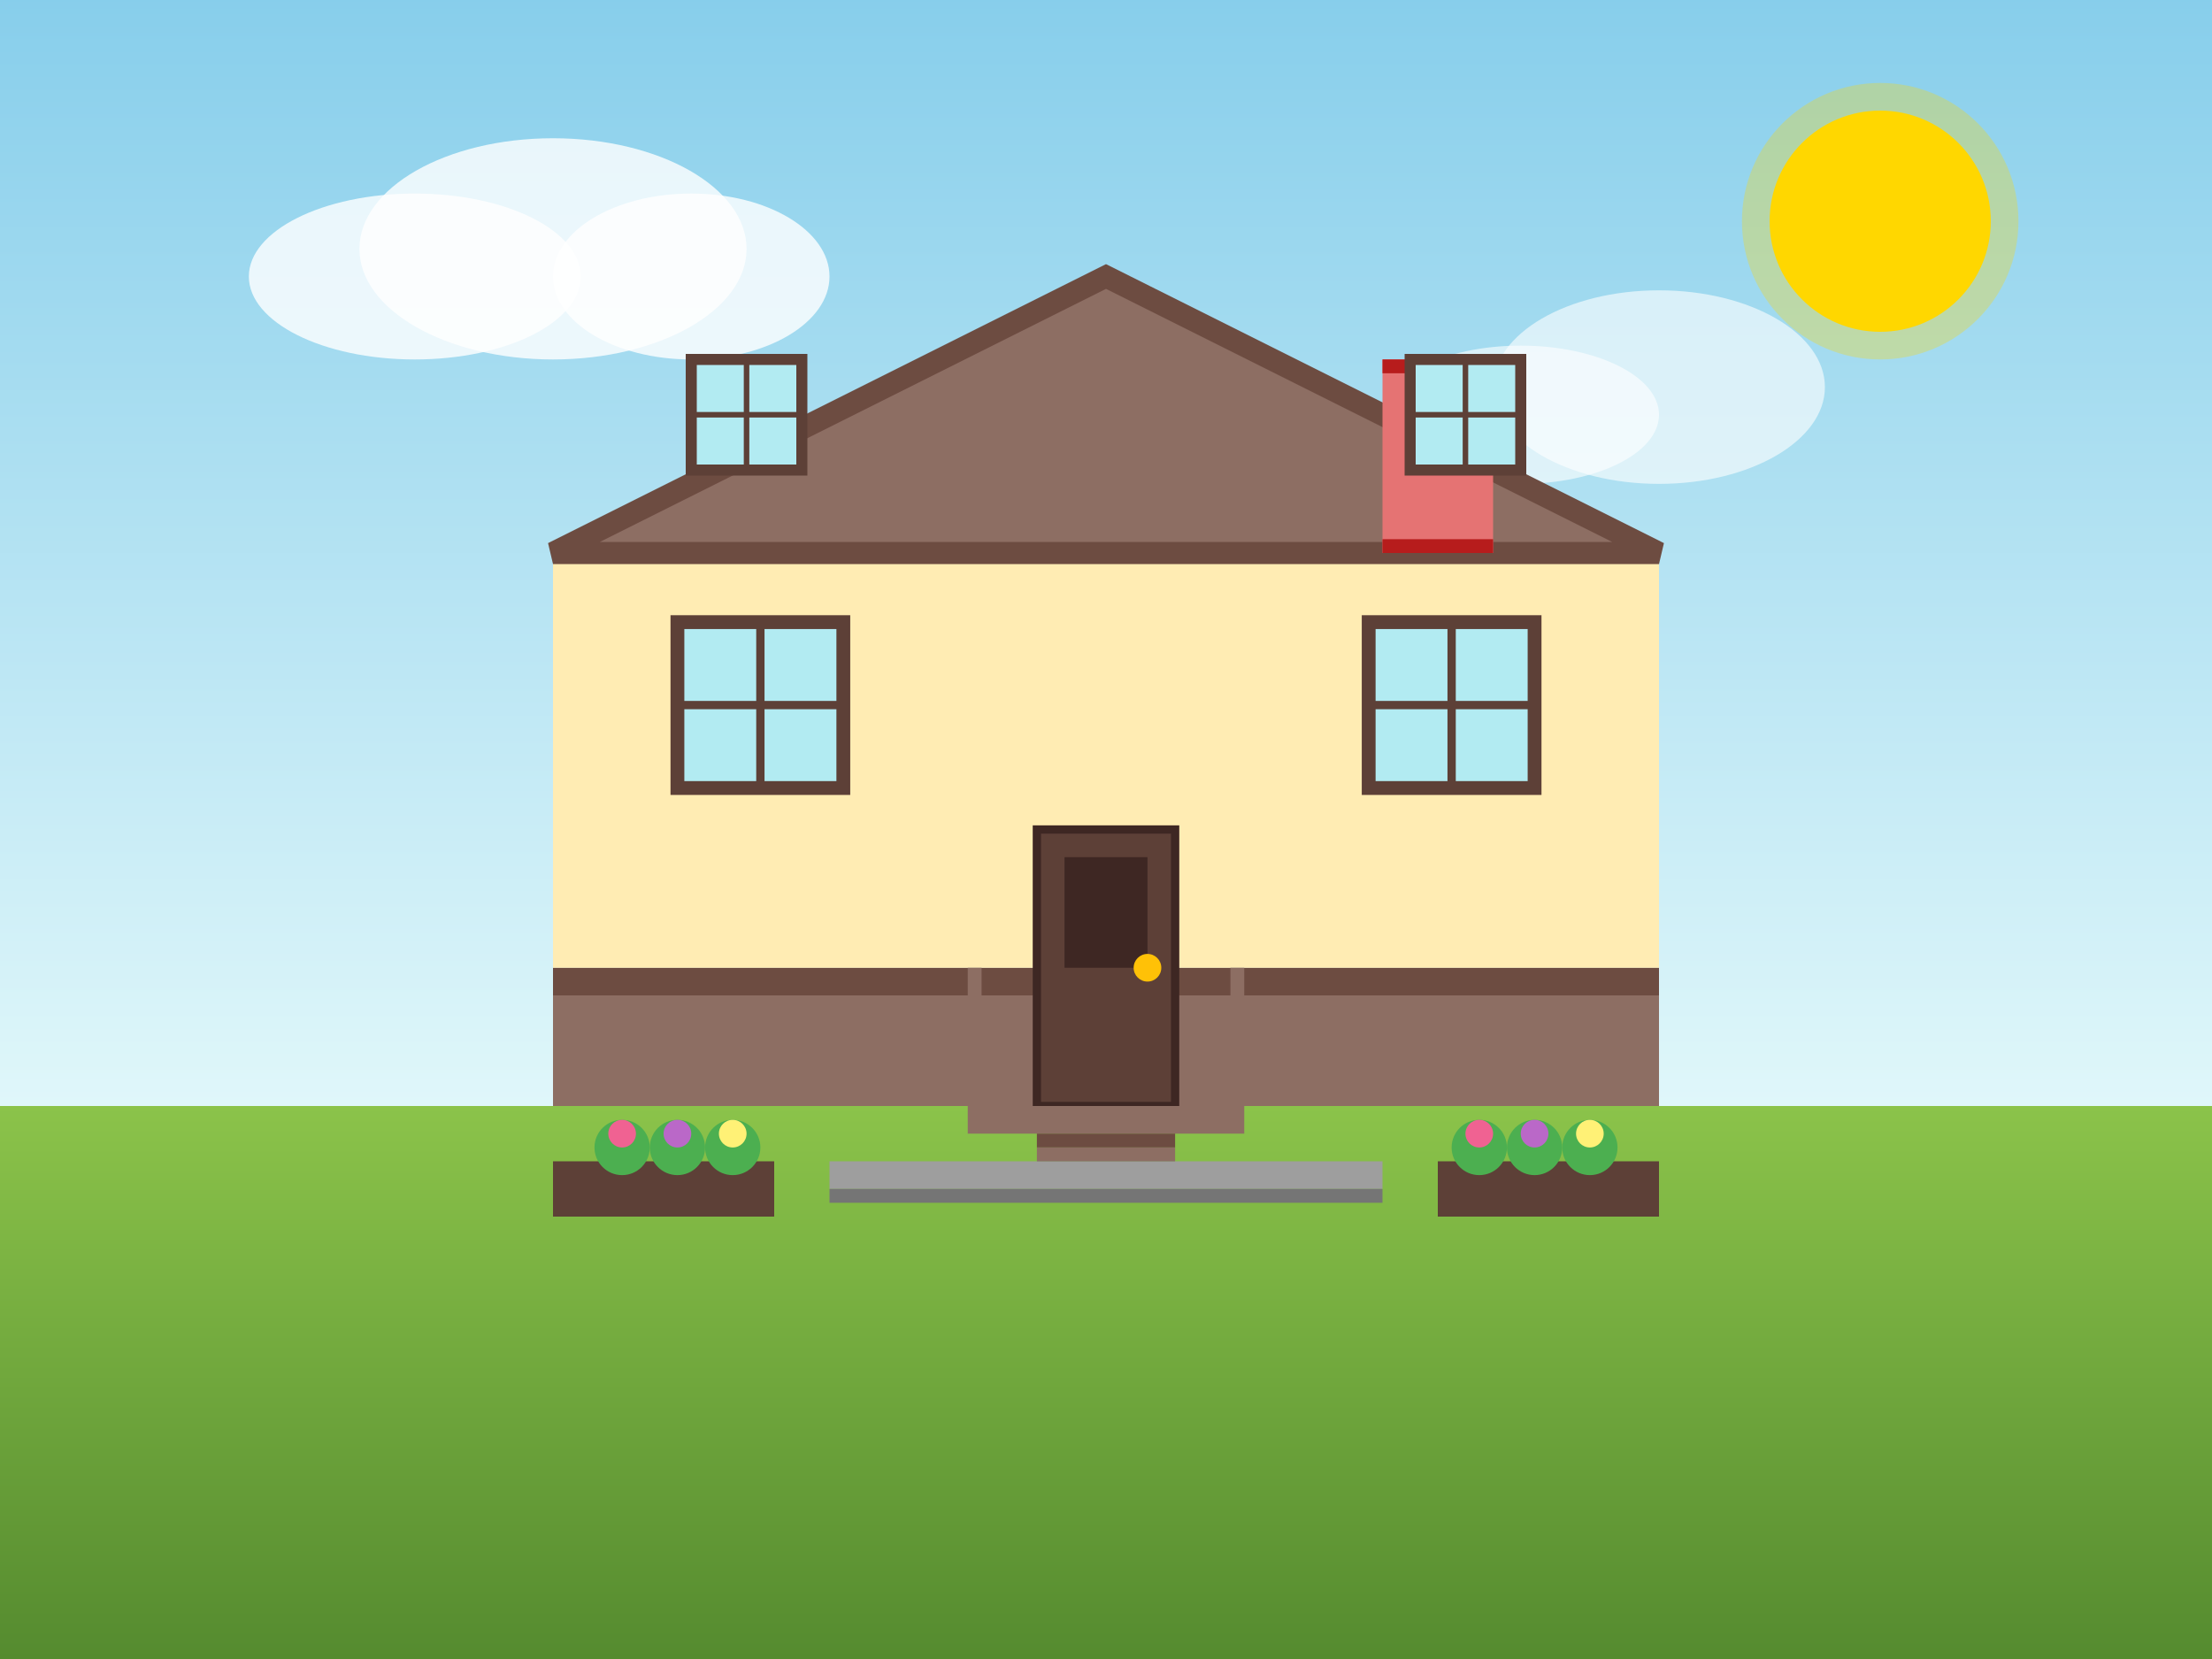
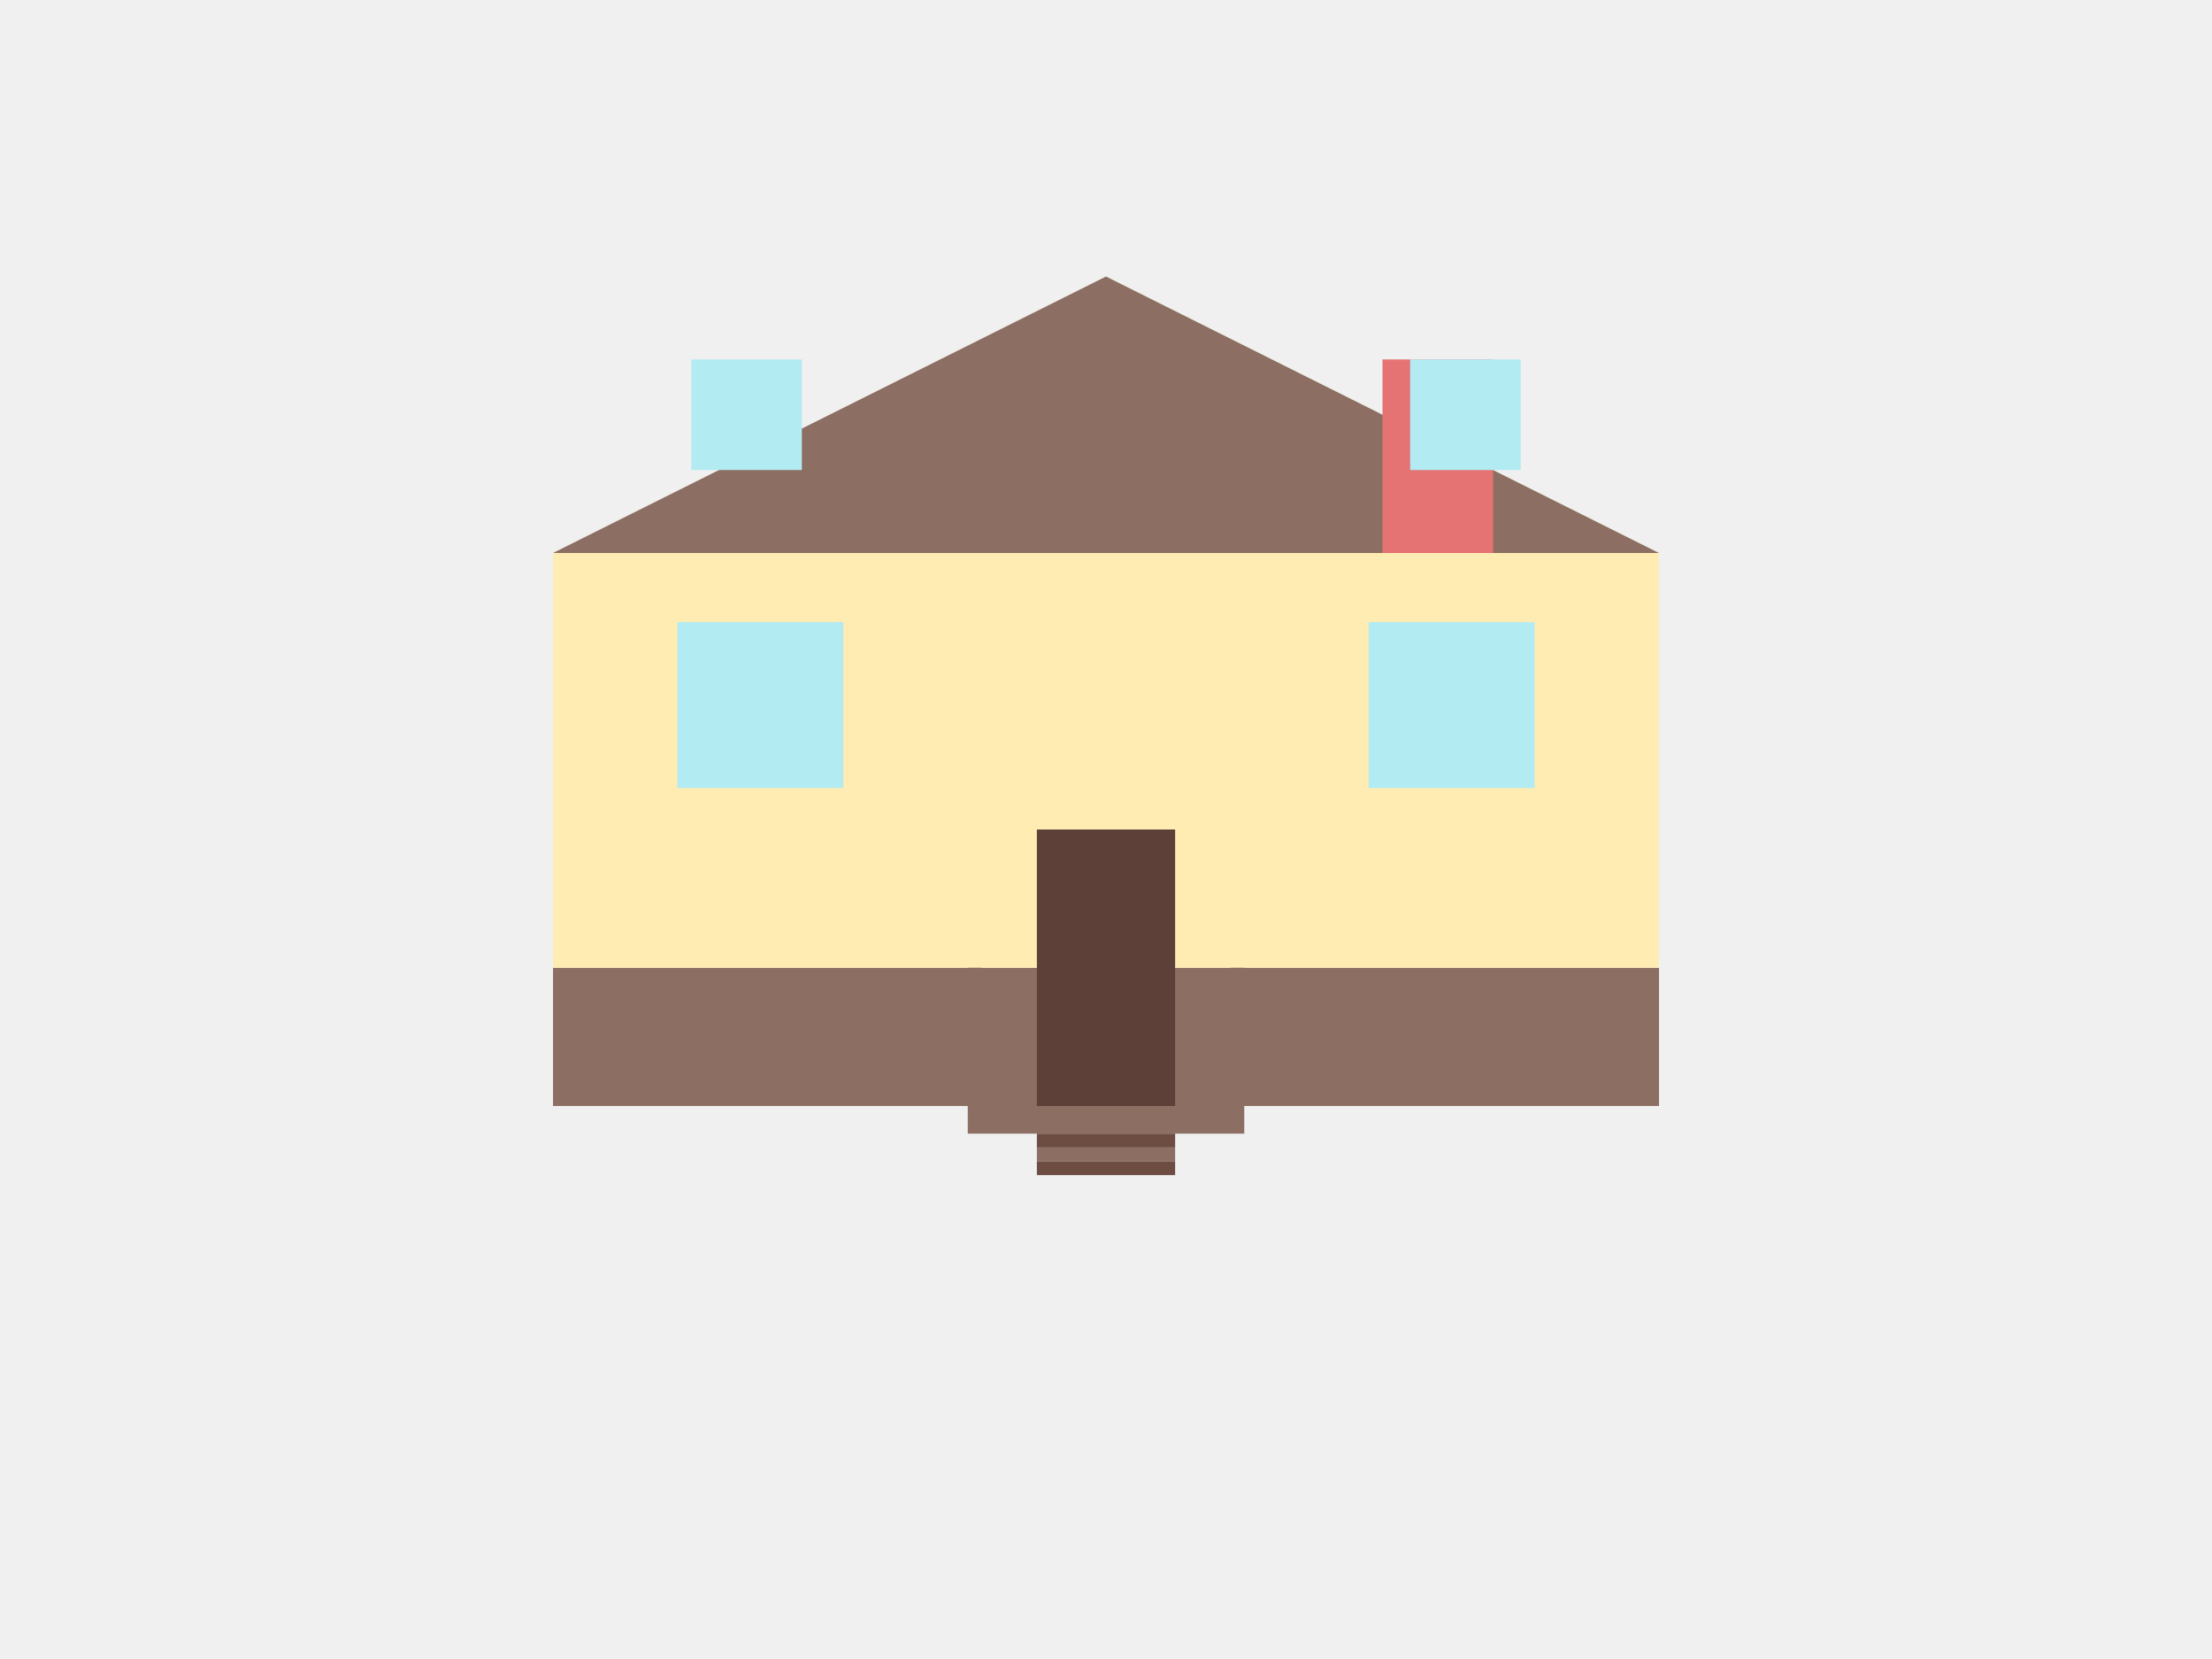
<svg xmlns="http://www.w3.org/2000/svg" viewBox="0 0 800 600">
-   <g id="environment-layer">
-     <linearGradient id="sky-gradient" x1="0%" y1="0%" x2="0%" y2="100%">
-       <stop offset="0%" style="stop-color:#87CEEB" />
-       <stop offset="100%" style="stop-color:#E0F7FA" />
-     </linearGradient>
-     <rect width="800" height="400" fill="url(#sky-gradient)" />
-     <circle cx="680" cy="80" r="40" fill="#FFD700" />
-     <circle cx="680" cy="80" r="50" fill="#FFD700" opacity="0.3" />
-     <ellipse cx="150" cy="100" rx="60" ry="30" fill="white" opacity="0.8" />
-     <ellipse cx="200" cy="90" rx="70" ry="40" fill="white" opacity="0.8" />
-     <ellipse cx="250" cy="100" rx="50" ry="30" fill="white" opacity="0.8" />
-     <ellipse cx="550" cy="150" rx="50" ry="25" fill="white" opacity="0.6" />
-     <ellipse cx="600" cy="140" rx="60" ry="35" fill="white" opacity="0.6" />
-     <linearGradient id="ground-gradient" x1="0%" y1="0%" x2="0%" y2="100%">
-       <stop offset="0%" style="stop-color:#8BC34A" />
-       <stop offset="100%" style="stop-color:#558B2F" />
-     </linearGradient>
-     <rect y="400" width="800" height="200" fill="url(#ground-gradient)" />
-   </g>
  <g id="house-structure">
    <rect x="200" y="350" width="400" height="50" fill="#8D6E63" />
-     <rect x="200" y="350" width="400" height="10" fill="#6D4C41" />
    <rect x="200" y="200" width="400" height="150" fill="#FFECB3" />
    <polygon points="200,200 400,100 600,200" fill="#8D6E63" />
-     <polygon points="200,200 400,100 600,200" stroke="#6D4C41" stroke-width="8" fill="none" />
    <rect x="500" y="130" width="40" height="70" fill="#E57373" />
-     <rect x="500" y="130" width="40" height="5" fill="#B71C1C" />
-     <rect x="500" y="195" width="40" height="5" fill="#B71C1C" />
    <rect x="245" y="225" width="60" height="60" fill="#B2EBF2" />
-     <rect x="245" y="225" width="60" height="60" stroke="#5D4037" stroke-width="5" fill="none" />
-     <line x1="275" y1="225" x2="275" y2="285" stroke="#5D4037" stroke-width="3" />
-     <line x1="245" y1="255" x2="305" y2="255" stroke="#5D4037" stroke-width="3" />
    <rect x="495" y="225" width="60" height="60" fill="#B2EBF2" />
-     <rect x="495" y="225" width="60" height="60" stroke="#5D4037" stroke-width="5" fill="none" />
-     <line x1="525" y1="225" x2="525" y2="285" stroke="#5D4037" stroke-width="3" />
-     <line x1="495" y1="255" x2="555" y2="255" stroke="#5D4037" stroke-width="3" />
    <rect x="250" y="130" width="40" height="40" fill="#B2EBF2" />
-     <rect x="250" y="130" width="40" height="40" stroke="#5D4037" stroke-width="4" fill="none" />
-     <line x1="270" y1="130" x2="270" y2="170" stroke="#5D4037" stroke-width="2" />
-     <line x1="250" y1="150" x2="290" y2="150" stroke="#5D4037" stroke-width="2" />
    <rect x="510" y="130" width="40" height="40" fill="#B2EBF2" />
-     <rect x="510" y="130" width="40" height="40" stroke="#5D4037" stroke-width="4" fill="none" />
-     <line x1="530" y1="130" x2="530" y2="170" stroke="#5D4037" stroke-width="2" />
-     <line x1="510" y1="150" x2="550" y2="150" stroke="#5D4037" stroke-width="2" />
    <rect x="375" y="300" width="50" height="100" fill="#5D4037" />
-     <rect x="375" y="300" width="50" height="100" stroke="#3E2723" stroke-width="3" fill="none" />
-     <rect x="385" y="310" width="30" height="40" fill="#3E2723" />
-     <circle cx="415" cy="350" r="5" fill="#FFC107" />
    <rect x="350" y="400" width="100" height="10" fill="#8D6E63" />
    <rect x="350" y="350" width="5" height="50" fill="#8D6E63" />
    <rect x="445" y="350" width="5" height="50" fill="#8D6E63" />
    <rect x="375" y="410" width="50" height="5" fill="#6D4C41" />
    <rect x="375" y="415" width="50" height="5" fill="#8D6E63" />
    <rect x="375" y="420" width="50" height="5" fill="#6D4C41" />
-     <rect x="300" y="420" width="200" height="10" fill="#9E9E9E" />
-     <rect x="300" y="430" width="200" height="5" fill="#757575" />
-     <rect x="200" y="420" width="80" height="20" fill="#5D4037" />
-     <rect x="520" y="420" width="80" height="20" fill="#5D4037" />
-     <circle cx="225" cy="415" r="10" fill="#4CAF50" />
-     <circle cx="225" cy="410" r="5" fill="#F06292" />
-     <circle cx="245" cy="415" r="10" fill="#4CAF50" />
-     <circle cx="245" cy="410" r="5" fill="#BA68C8" />
-     <circle cx="265" cy="415" r="10" fill="#4CAF50" />
-     <circle cx="265" cy="410" r="5" fill="#FFF176" />
-     <circle cx="535" cy="415" r="10" fill="#4CAF50" />
-     <circle cx="535" cy="410" r="5" fill="#F06292" />
-     <circle cx="555" cy="415" r="10" fill="#4CAF50" />
-     <circle cx="555" cy="410" r="5" fill="#BA68C8" />
-     <circle cx="575" cy="415" r="10" fill="#4CAF50" />
-     <circle cx="575" cy="410" r="5" fill="#FFF176" />
  </g>
</svg>
